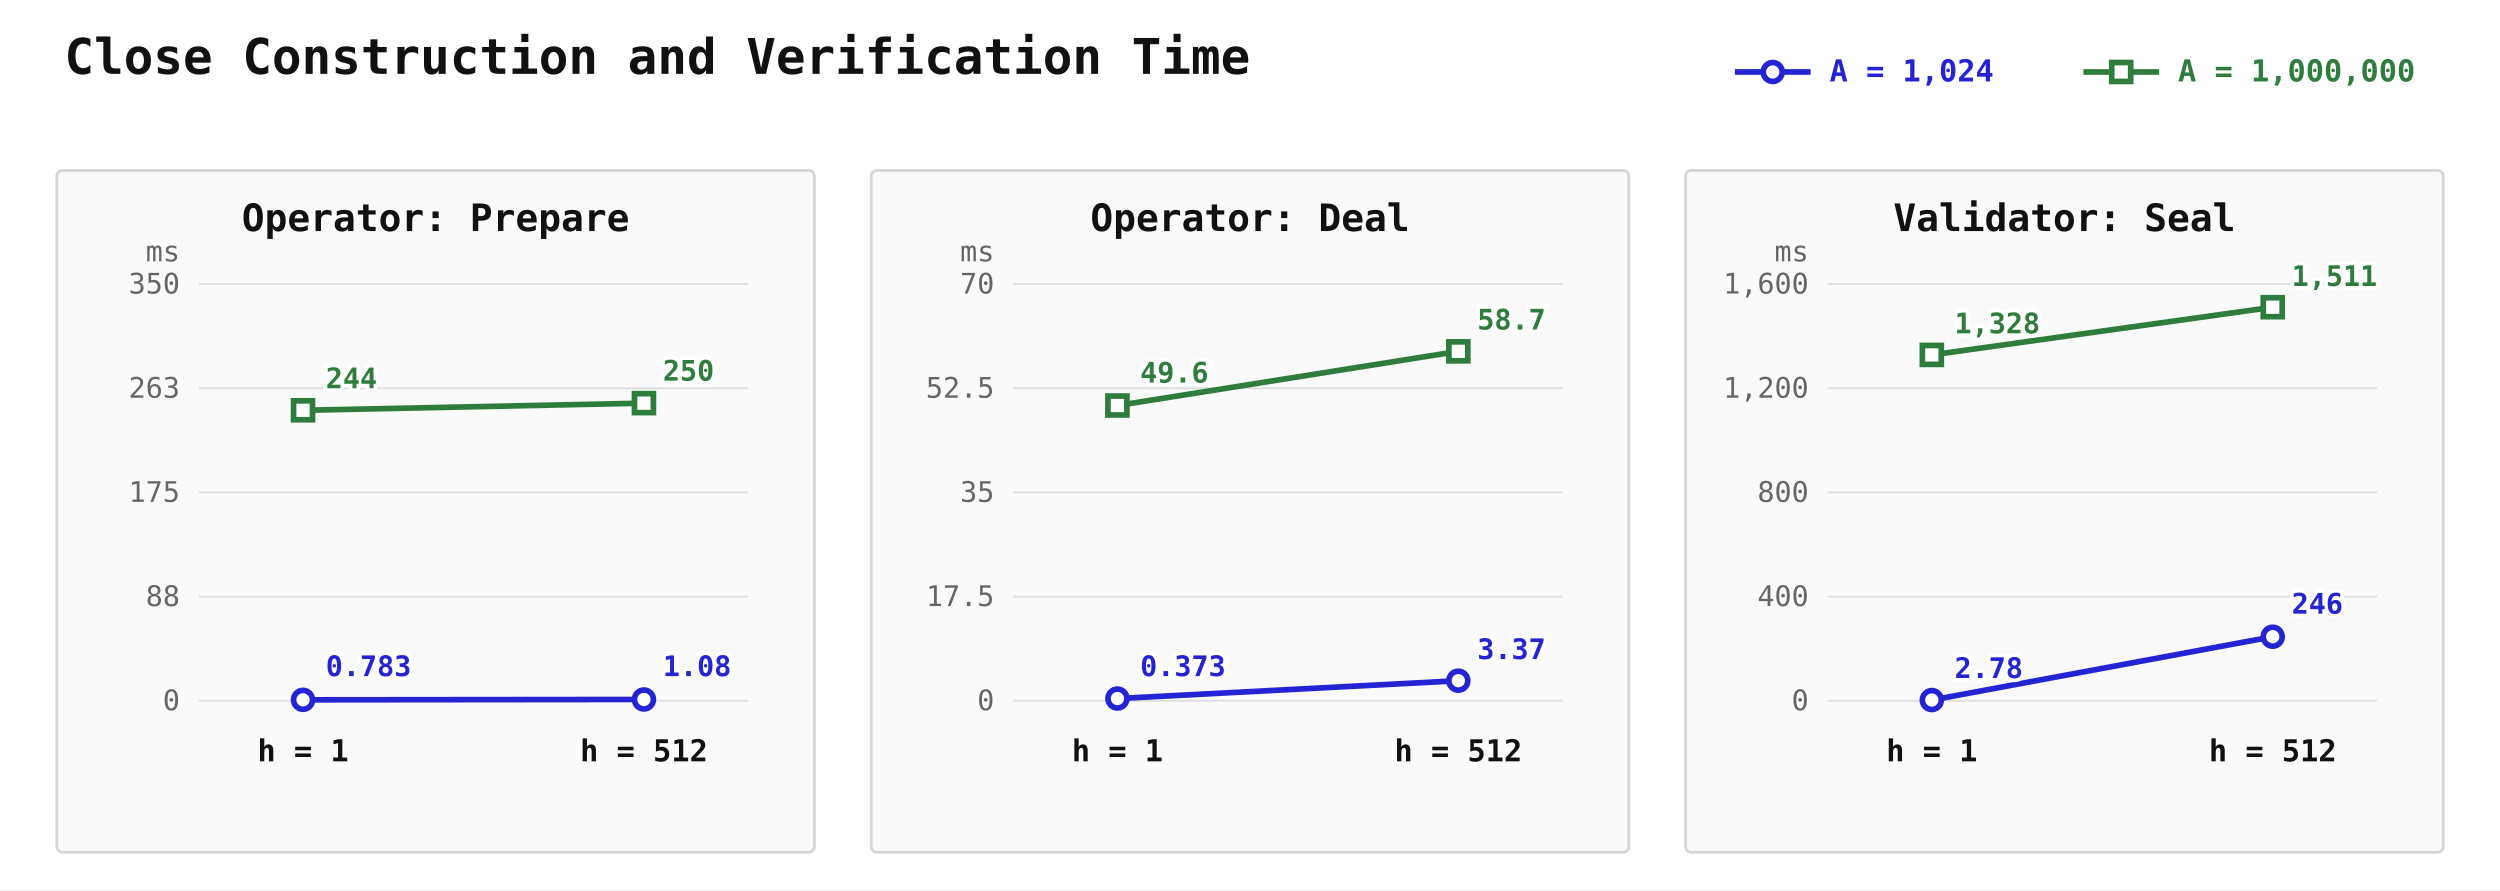
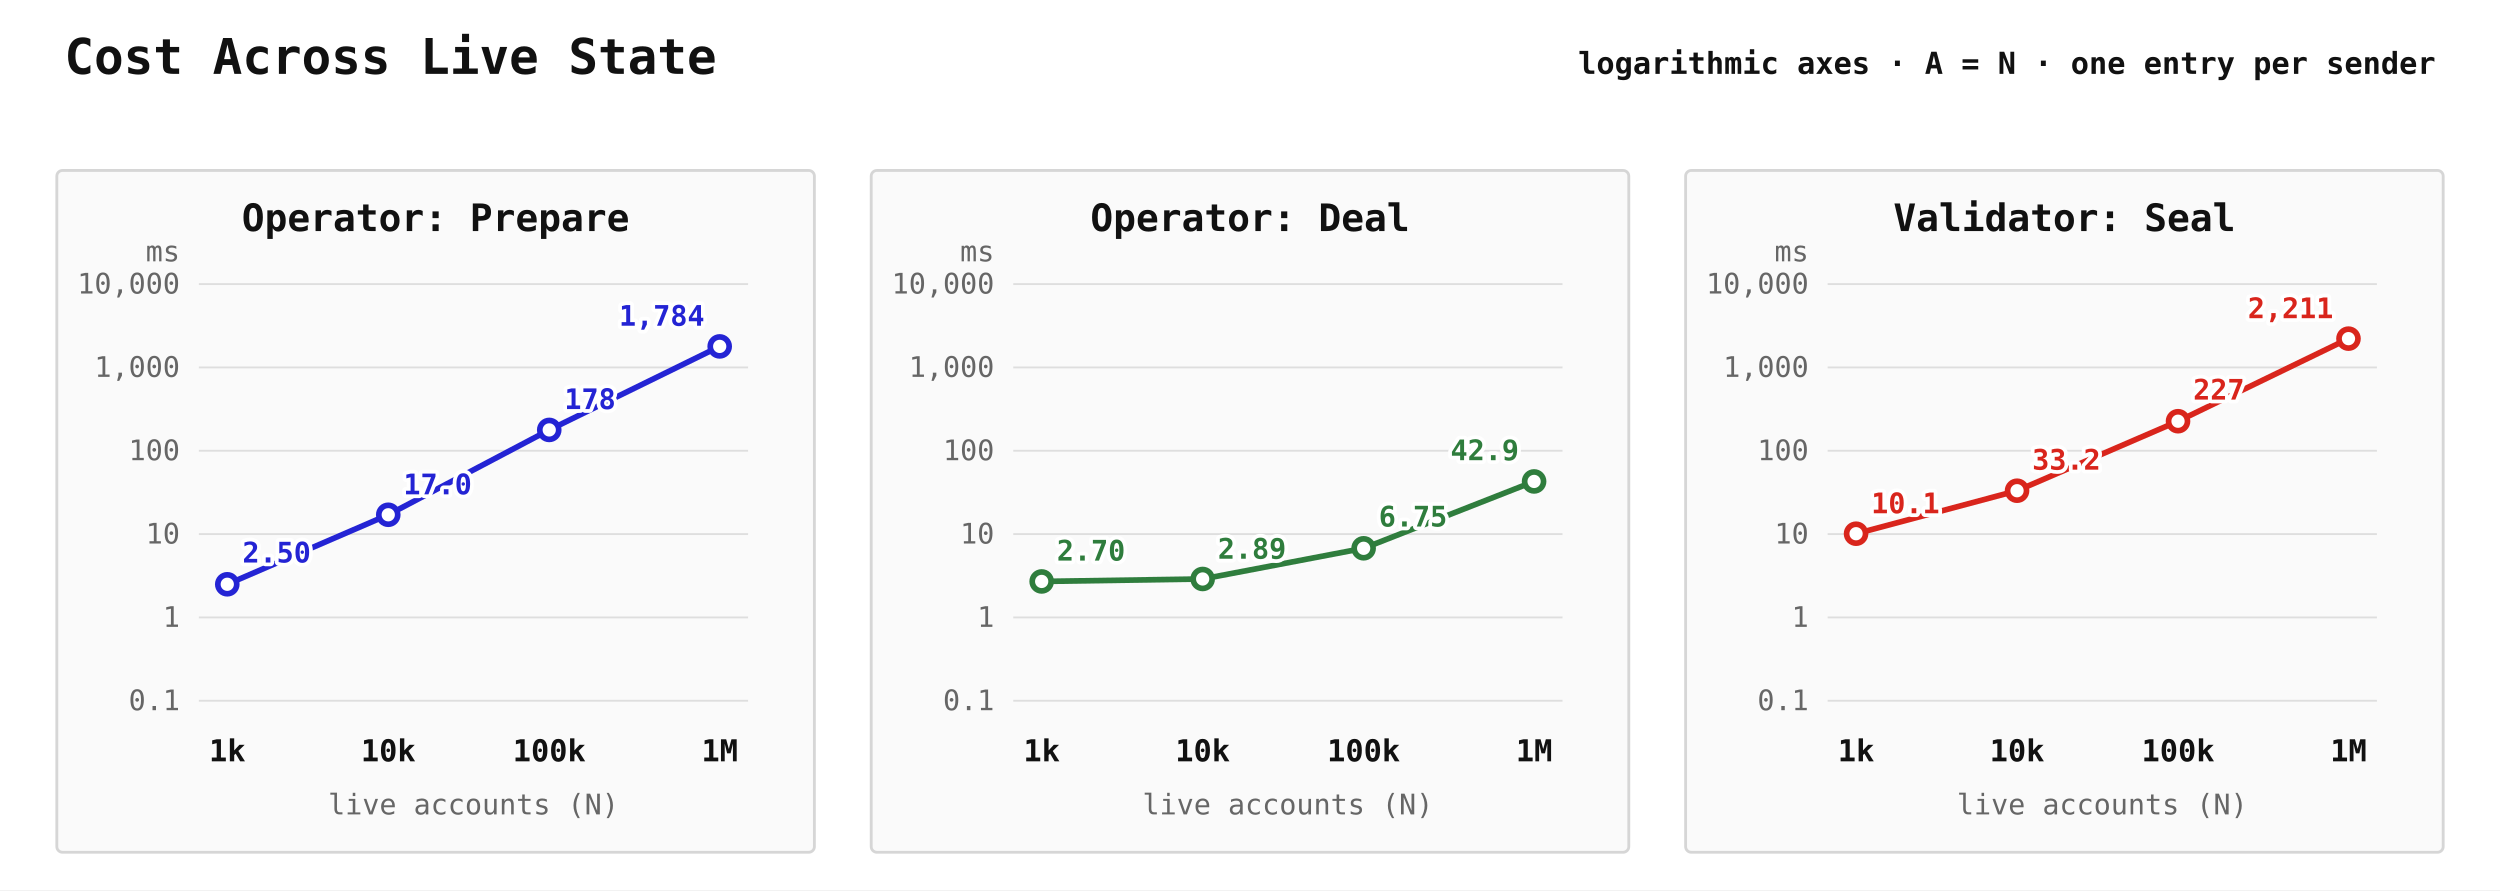
<svg xmlns="http://www.w3.org/2000/svg" viewBox="0 0 1320 470">
  <rect width="1320" height="470" fill="#fff" />
  <style>
    text { font-family: ui-monospace, SFMono-Regular, Menlo, Monaco, Consolas, monospace; }
    .title { font-size: 26px; font-weight: 700; fill: #111; }
    .panel-title { font-size: 20px; font-weight: 700; fill: #111; text-anchor: middle; }
    .axis { font-size: 15px; fill: #666; }
    .axis-strong { font-size: 16px; font-weight: 700; fill: #111; }
    .value { font-size: 15px; font-weight: 700; paint-order: stroke; stroke: #fff; stroke-width: 4px; stroke-linejoin: round; }
    .grid { stroke: #dedede; stroke-width: 1; }
    .frame { fill: #fafafa; stroke: #d6d6d6; stroke-width: 1.5; }
-     .blue { stroke: #2424d4; fill: none; }
-     .green { stroke: #2f7d3d; fill: none; }
-     .blue-text { fill: #2424d4; }
-     .green-text { fill: #2f7d3d; }
+     .prepare { stroke: #2424d4; fill: none; }
+     .deal { stroke: #2f7d3d; fill: none; }
+     .seal { stroke: #d9251c; fill: none; }
+     .prepare-text { fill: #2424d4; }
+     .deal-text { fill: #2f7d3d; }
+     .seal-text { fill: #d9251c; }
    .series { stroke-width: 3; }
  </style>
-   <text class="title" x="34" y="39">Close Construction and Verification Time</text>
-   <line class="blue series" x1="916" y1="38" x2="956" y2="38" />
-   <circle cx="936" cy="38" r="5" fill="#fff" stroke="#2424d4" stroke-width="3" />
-   <text class="axis-strong blue-text" x="966" y="43">A = 1,024</text>
-   <line class="green series" x1="1100" y1="38" x2="1140" y2="38" />
-   <rect x="1115" y="33" width="10" height="10" fill="#fff" stroke="#2f7d3d" stroke-width="3" />
-   <text class="axis-strong green-text" x="1150" y="43">A = 1,000,000</text>
+   <text class="title" x="34" y="39">Cost Across Live State</text>
+   <text class="axis-strong" x="1286" y="39" text-anchor="end">logarithmic axes · A = N · one entry per sender</text>
  <rect class="frame" x="30" y="90" width="400" height="360" rx="3" />
  <text class="panel-title" x="230" y="122">Operator: Prepare</text>
  <text class="axis" x="95" y="138" text-anchor="end">ms</text>
  <line class="grid" x1="105" y1="150" x2="395" y2="150" />
-   <line class="grid" x1="105" y1="205" x2="395" y2="205" />
-   <line class="grid" x1="105" y1="260" x2="395" y2="260" />
-   <line class="grid" x1="105" y1="315" x2="395" y2="315" />
+   <line class="grid" x1="105" y1="194" x2="395" y2="194" />
+   <line class="grid" x1="105" y1="238" x2="395" y2="238" />
+   <line class="grid" x1="105" y1="282" x2="395" y2="282" />
+   <line class="grid" x1="105" y1="326" x2="395" y2="326" />
  <line class="grid" x1="105" y1="370" x2="395" y2="370" />
-   <text class="axis" x="95" y="155" text-anchor="end">350</text>
-   <text class="axis" x="95" y="210" text-anchor="end">263</text>
-   <text class="axis" x="95" y="265" text-anchor="end">175</text>
-   <text class="axis" x="95" y="320" text-anchor="end">88</text>
-   <text class="axis" x="95" y="375" text-anchor="end">0</text>
-   <text class="axis-strong" x="160" y="402" text-anchor="middle">h = 1</text>
-   <text class="axis-strong" x="340" y="402" text-anchor="middle">h = 512</text>
-   <path class="blue series" d="M160 369.51 L340 369.32" />
-   <path class="green series" d="M160 216.63 L340 212.86" />
-   <circle cx="160" cy="369.51" r="5" fill="#fff" stroke="#2424d4" stroke-width="3" />
-   <circle cx="340" cy="369.32" r="5" fill="#fff" stroke="#2424d4" stroke-width="3" />
-   <rect x="155" y="211.63" width="10" height="10" fill="#fff" stroke="#2f7d3d" stroke-width="3" />
-   <rect x="335" y="207.86" width="10" height="10" fill="#fff" stroke="#2f7d3d" stroke-width="3" />
-   <text class="value blue-text" x="172" y="357">0.783</text>
-   <text class="value blue-text" x="350" y="357">1.08</text>
-   <text class="value green-text" x="172" y="205">244</text>
-   <text class="value green-text" x="350" y="201">250</text>
+   <text class="axis" x="95" y="155" text-anchor="end">10,000</text>
+   <text class="axis" x="95" y="199" text-anchor="end">1,000</text>
+   <text class="axis" x="95" y="243" text-anchor="end">100</text>
+   <text class="axis" x="95" y="287" text-anchor="end">10</text>
+   <text class="axis" x="95" y="331" text-anchor="end">1</text>
+   <text class="axis" x="95" y="375" text-anchor="end">0.1</text>
+   <text class="axis-strong" x="120" y="402" text-anchor="middle">1k</text>
+   <text class="axis-strong" x="205" y="402" text-anchor="middle">10k</text>
+   <text class="axis-strong" x="290" y="402" text-anchor="middle">100k</text>
+   <text class="axis-strong" x="380" y="402" text-anchor="middle">1M</text>
+   <text class="axis" x="250" y="430" text-anchor="middle">live accounts (N)</text>
+   <path class="prepare series" d="M120 308.5 L205 271.8 L290 227.0 L380 182.9" />
+   <circle cx="120" cy="308.5" r="5" fill="#fff" stroke="#2424d4" stroke-width="3" />
+   <circle cx="205" cy="271.8" r="5" fill="#fff" stroke="#2424d4" stroke-width="3" />
+   <circle cx="290" cy="227.0" r="5" fill="#fff" stroke="#2424d4" stroke-width="3" />
+   <circle cx="380" cy="182.9" r="5" fill="#fff" stroke="#2424d4" stroke-width="3" />
+   <text class="value prepare-text" x="128" y="297">2.50</text>
+   <text class="value prepare-text" x="213" y="261">17.0</text>
+   <text class="value prepare-text" x="298" y="216">178</text>
+   <text class="value prepare-text" x="372" y="172" text-anchor="end">1,784</text>
  <rect class="frame" x="460" y="90" width="400" height="360" rx="3" />
  <text class="panel-title" x="660" y="122">Operator: Deal</text>
  <text class="axis" x="525" y="138" text-anchor="end">ms</text>
  <line class="grid" x1="535" y1="150" x2="825" y2="150" />
-   <line class="grid" x1="535" y1="205" x2="825" y2="205" />
-   <line class="grid" x1="535" y1="260" x2="825" y2="260" />
-   <line class="grid" x1="535" y1="315" x2="825" y2="315" />
+   <line class="grid" x1="535" y1="194" x2="825" y2="194" />
+   <line class="grid" x1="535" y1="238" x2="825" y2="238" />
+   <line class="grid" x1="535" y1="282" x2="825" y2="282" />
+   <line class="grid" x1="535" y1="326" x2="825" y2="326" />
  <line class="grid" x1="535" y1="370" x2="825" y2="370" />
-   <text class="axis" x="525" y="155" text-anchor="end">70</text>
-   <text class="axis" x="525" y="210" text-anchor="end">52.5</text>
-   <text class="axis" x="525" y="265" text-anchor="end">35</text>
-   <text class="axis" x="525" y="320" text-anchor="end">17.5</text>
-   <text class="axis" x="525" y="375" text-anchor="end">0</text>
-   <text class="axis-strong" x="590" y="402" text-anchor="middle">h = 1</text>
-   <text class="axis-strong" x="770" y="402" text-anchor="middle">h = 512</text>
-   <path class="blue series" d="M590 368.83 L770 359.41" />
-   <path class="green series" d="M590 214.11 L770 185.51" />
-   <circle cx="590" cy="368.83" r="5" fill="#fff" stroke="#2424d4" stroke-width="3" />
-   <circle cx="770" cy="359.41" r="5" fill="#fff" stroke="#2424d4" stroke-width="3" />
-   <rect x="585" y="209.11" width="10" height="10" fill="#fff" stroke="#2f7d3d" stroke-width="3" />
-   <rect x="765" y="180.51" width="10" height="10" fill="#fff" stroke="#2f7d3d" stroke-width="3" />
-   <text class="value blue-text" x="602" y="357">0.373</text>
-   <text class="value blue-text" x="780" y="348">3.37</text>
-   <text class="value green-text" x="602" y="202">49.6</text>
-   <text class="value green-text" x="780" y="174">58.7</text>
+   <text class="axis" x="525" y="155" text-anchor="end">10,000</text>
+   <text class="axis" x="525" y="199" text-anchor="end">1,000</text>
+   <text class="axis" x="525" y="243" text-anchor="end">100</text>
+   <text class="axis" x="525" y="287" text-anchor="end">10</text>
+   <text class="axis" x="525" y="331" text-anchor="end">1</text>
+   <text class="axis" x="525" y="375" text-anchor="end">0.1</text>
+   <text class="axis-strong" x="550" y="402" text-anchor="middle">1k</text>
+   <text class="axis-strong" x="635" y="402" text-anchor="middle">10k</text>
+   <text class="axis-strong" x="720" y="402" text-anchor="middle">100k</text>
+   <text class="axis-strong" x="810" y="402" text-anchor="middle">1M</text>
+   <text class="axis" x="680" y="430" text-anchor="middle">live accounts (N)</text>
+   <path class="deal series" d="M550 307.0 L635 305.7 L720 289.5 L810 254.2" />
+   <circle cx="550" cy="307.0" r="5" fill="#fff" stroke="#2f7d3d" stroke-width="3" />
+   <circle cx="635" cy="305.7" r="5" fill="#fff" stroke="#2f7d3d" stroke-width="3" />
+   <circle cx="720" cy="289.5" r="5" fill="#fff" stroke="#2f7d3d" stroke-width="3" />
+   <circle cx="810" cy="254.2" r="5" fill="#fff" stroke="#2f7d3d" stroke-width="3" />
+   <text class="value deal-text" x="558" y="296">2.70</text>
+   <text class="value deal-text" x="643" y="295">2.89</text>
+   <text class="value deal-text" x="728" y="278">6.75</text>
+   <text class="value deal-text" x="802" y="243" text-anchor="end">42.9</text>
  <rect class="frame" x="890" y="90" width="400" height="360" rx="3" />
  <text class="panel-title" x="1090" y="122">Validator: Seal</text>
  <text class="axis" x="955" y="138" text-anchor="end">ms</text>
  <line class="grid" x1="965" y1="150" x2="1255" y2="150" />
-   <line class="grid" x1="965" y1="205" x2="1255" y2="205" />
-   <line class="grid" x1="965" y1="260" x2="1255" y2="260" />
-   <line class="grid" x1="965" y1="315" x2="1255" y2="315" />
+   <line class="grid" x1="965" y1="194" x2="1255" y2="194" />
+   <line class="grid" x1="965" y1="238" x2="1255" y2="238" />
+   <line class="grid" x1="965" y1="282" x2="1255" y2="282" />
+   <line class="grid" x1="965" y1="326" x2="1255" y2="326" />
  <line class="grid" x1="965" y1="370" x2="1255" y2="370" />
-   <text class="axis" x="955" y="155" text-anchor="end">1,600</text>
-   <text class="axis" x="955" y="210" text-anchor="end">1,200</text>
-   <text class="axis" x="955" y="265" text-anchor="end">800</text>
-   <text class="axis" x="955" y="320" text-anchor="end">400</text>
-   <text class="axis" x="955" y="375" text-anchor="end">0</text>
-   <text class="axis-strong" x="1020" y="402" text-anchor="middle">h = 1</text>
-   <text class="axis-strong" x="1200" y="402" text-anchor="middle">h = 512</text>
-   <path class="blue series" d="M1020 369.62 L1200 336.18" />
-   <path class="green series" d="M1020 187.39 L1200 162.21" />
-   <circle cx="1020" cy="369.62" r="5" fill="#fff" stroke="#2424d4" stroke-width="3" />
-   <circle cx="1200" cy="336.18" r="5" fill="#fff" stroke="#2424d4" stroke-width="3" />
-   <rect x="1015" y="182.39" width="10" height="10" fill="#fff" stroke="#2f7d3d" stroke-width="3" />
-   <rect x="1195" y="157.21" width="10" height="10" fill="#fff" stroke="#2f7d3d" stroke-width="3" />
-   <text class="value blue-text" x="1032" y="358">2.78</text>
-   <text class="value blue-text" x="1210" y="324">246</text>
-   <text class="value green-text" x="1032" y="176">1,328</text>
-   <text class="value green-text" x="1210" y="151">1,511</text>
+   <text class="axis" x="955" y="155" text-anchor="end">10,000</text>
+   <text class="axis" x="955" y="199" text-anchor="end">1,000</text>
+   <text class="axis" x="955" y="243" text-anchor="end">100</text>
+   <text class="axis" x="955" y="287" text-anchor="end">10</text>
+   <text class="axis" x="955" y="331" text-anchor="end">1</text>
+   <text class="axis" x="955" y="375" text-anchor="end">0.1</text>
+   <text class="axis-strong" x="980" y="402" text-anchor="middle">1k</text>
+   <text class="axis-strong" x="1065" y="402" text-anchor="middle">10k</text>
+   <text class="axis-strong" x="1150" y="402" text-anchor="middle">100k</text>
+   <text class="axis-strong" x="1240" y="402" text-anchor="middle">1M</text>
+   <text class="axis" x="1110" y="430" text-anchor="middle">live accounts (N)</text>
+   <path class="seal series" d="M980 281.8 L1065 259.1 L1150 222.4 L1240 178.8" />
+   <circle cx="980" cy="281.8" r="5" fill="#fff" stroke="#d9251c" stroke-width="3" />
+   <circle cx="1065" cy="259.1" r="5" fill="#fff" stroke="#d9251c" stroke-width="3" />
+   <circle cx="1150" cy="222.4" r="5" fill="#fff" stroke="#d9251c" stroke-width="3" />
+   <circle cx="1240" cy="178.8" r="5" fill="#fff" stroke="#d9251c" stroke-width="3" />
+   <text class="value seal-text" x="988" y="271">10.1</text>
+   <text class="value seal-text" x="1073" y="248">33.2</text>
+   <text class="value seal-text" x="1158" y="211">227</text>
+   <text class="value seal-text" x="1232" y="168" text-anchor="end">2,211</text>
</svg>
